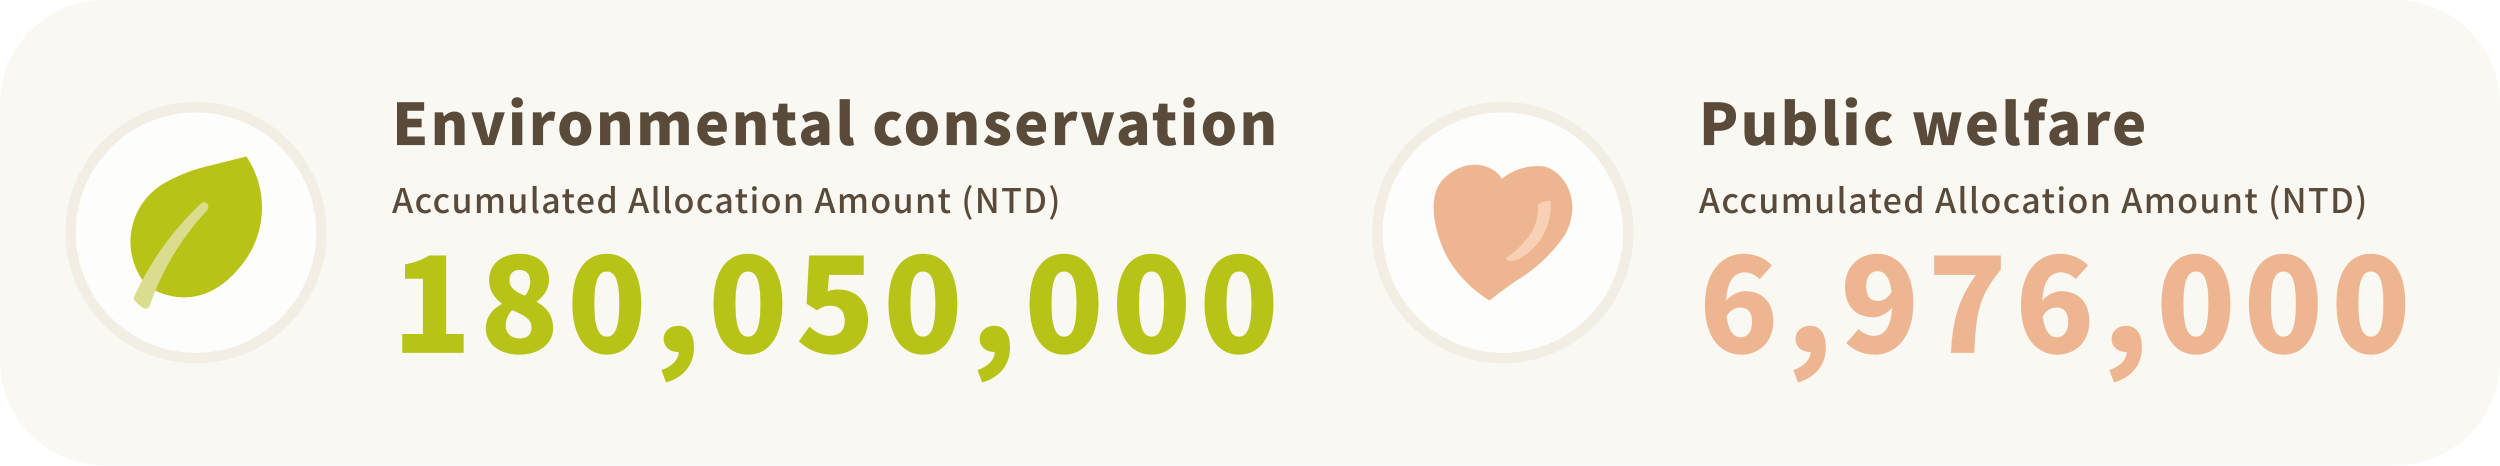
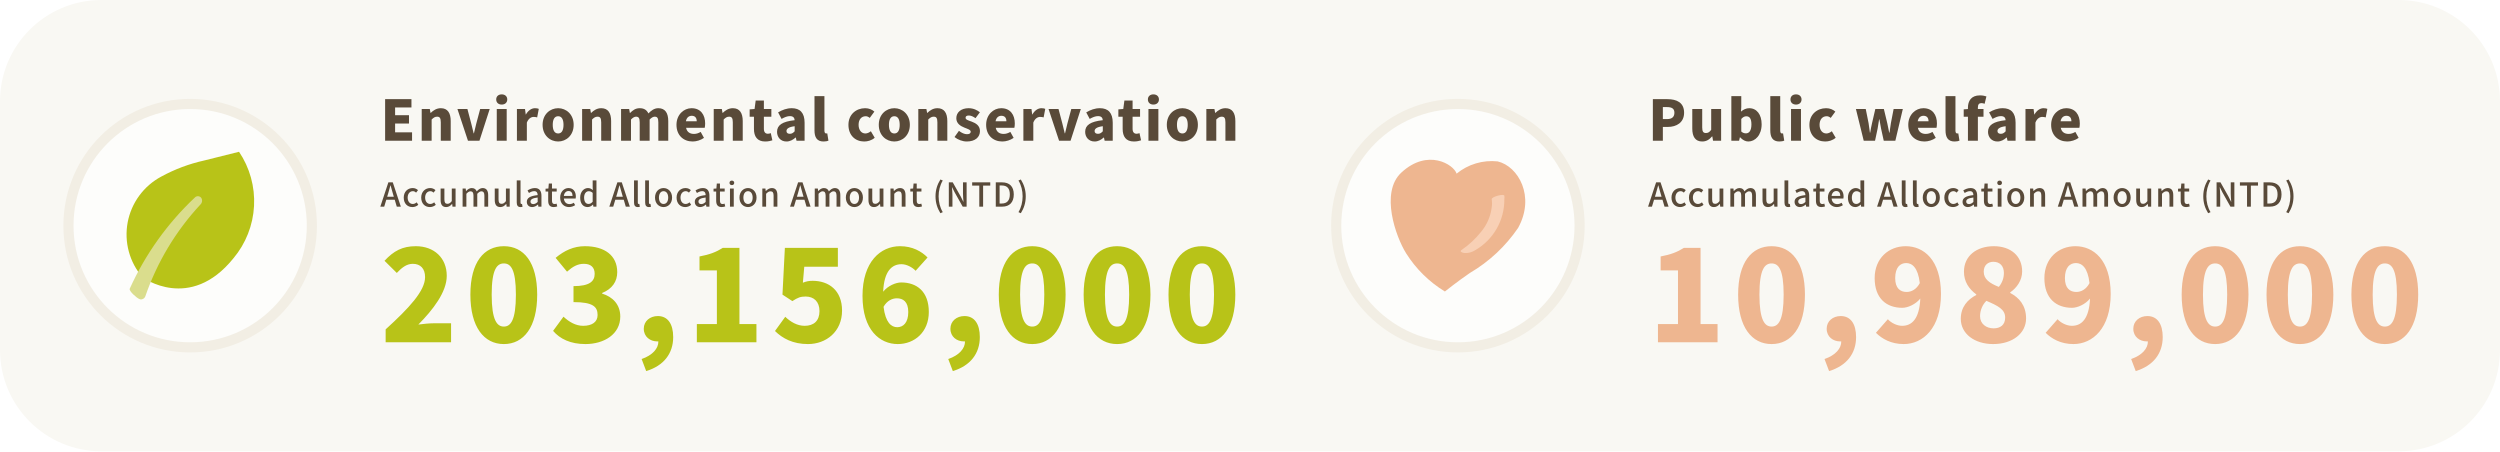
- <svg xmlns="http://www.w3.org/2000/svg" width="1913" height="356" viewBox="0 0 1913 356" fill="none">
-   <rect width="1913" height="356" rx="80" fill="#F9F8F3" />
+ <svg xmlns="http://www.w3.org/2000/svg" width="1972" height="356" viewBox="0 0 1972 356" fill="none">
+   <rect width="1972" height="356" rx="80" fill="#F9F8F3" />
  <rect x="54" y="82" width="192" height="192" rx="96" fill="#FDFDFB" />
  <rect x="54" y="82" width="192" height="192" rx="96" stroke="#F2EEE4" stroke-width="8" />
  <path d="M188.556 119.723L160.97 126.619C149.166 129.24 137.787 133.515 127.174 139.311C120.329 142.968 114.396 148.118 109.812 154.381C105.227 160.643 102.11 167.854 100.693 175.484C99.275 183.115 99.593 190.966 101.622 198.457C103.652 205.948 107.343 212.888 112.418 218.76C112.418 218.76 149.793 246.345 184.138 203.724C193.887 192.097 199.593 177.615 200.39 162.462C201.186 147.31 197.033 132.307 188.556 119.723Z" fill="#B8C318" />
  <path d="M112.265 236.001C112.796 235.833 113.287 235.545 113.693 235.163C114.099 234.781 114.408 234.312 114.609 233.792C123.848 206.944 138.602 182.325 157.921 161.517C158.652 160.881 159.146 160.017 159.322 159.065C159.497 158.113 159.34 157.131 158.884 156.277C158.626 155.877 158.289 155.539 157.887 155.284C157.486 155.028 157.032 154.861 156.561 154.795C156.089 154.73 155.609 154.766 155.153 154.903C154.697 155.04 154.278 155.273 153.92 155.587C132.166 176.022 114.643 200.532 102.338 227.724C101.51 229.517 107.99 235.174 109.921 235.863C110.278 236.058 110.674 236.17 111.08 236.193C111.485 236.217 111.888 236.152 112.265 236.001Z" fill="#DADD8D" />
  <path d="M303.784 111V78.22H324.552V84.776H311.66V90.848H322.616V97.448H311.66V104.4H325.036V111H303.784ZM332.643 111V85.964H339.023L339.595 89.088H339.727C341.795 87.064 344.347 85.348 347.735 85.348C353.191 85.348 355.523 89.264 355.523 95.512V111H347.691V96.48C347.691 93.004 346.767 92.036 344.787 92.036C343.027 92.036 341.971 92.828 340.475 94.28V111H332.643ZM369.128 111L360.812 85.964H368.688L371.724 97.492C372.384 99.956 372.956 102.552 373.616 105.192H373.836C374.452 102.552 375.068 99.956 375.684 97.492L378.764 85.964H386.288L378.192 111H369.128ZM391.85 111V85.964H399.682V111H391.85ZM395.766 82.488C393.126 82.488 391.41 80.904 391.41 78.44C391.41 76.02 393.126 74.436 395.766 74.436C398.362 74.436 400.122 76.02 400.122 78.44C400.122 80.904 398.362 82.488 395.766 82.488ZM407.747 111V85.964H414.127L414.699 90.32H414.831C416.679 86.976 419.451 85.348 421.959 85.348C423.455 85.348 424.291 85.568 424.995 85.876L423.719 92.608C422.795 92.388 422.047 92.212 420.947 92.212C419.099 92.212 416.855 93.4 415.579 96.7V111H407.747ZM440.27 111.616C433.89 111.616 427.994 106.776 427.994 98.46C427.994 90.188 433.89 85.348 440.27 85.348C446.606 85.348 452.502 90.188 452.502 98.46C452.502 106.776 446.606 111.616 440.27 111.616ZM440.27 105.28C443.174 105.28 444.494 102.64 444.494 98.46C444.494 94.324 443.174 91.684 440.27 91.684C437.322 91.684 436.002 94.324 436.002 98.46C436.002 102.64 437.322 105.28 440.27 105.28ZM459.177 111V85.964H465.557L466.129 89.088H466.261C468.329 87.064 470.881 85.348 474.269 85.348C479.725 85.348 482.057 89.264 482.057 95.512V111H474.225V96.48C474.225 93.004 473.301 92.036 471.321 92.036C469.561 92.036 468.505 92.828 467.009 94.28V111H459.177ZM489.898 111V85.964H496.278L496.85 89.132H496.982C499.05 87.064 501.206 85.348 504.594 85.348C508.07 85.348 510.182 86.8 511.458 89.484C513.614 87.284 515.946 85.348 519.29 85.348C524.746 85.348 527.122 89.264 527.122 95.512V111H519.29V96.48C519.29 93.004 518.41 92.036 516.43 92.036C515.286 92.036 513.922 92.74 512.426 94.28V111H504.594V96.48C504.594 93.004 503.67 92.036 501.69 92.036C500.546 92.036 499.182 92.74 497.73 94.28V111H489.898ZM546.366 111.616C539.15 111.616 533.606 106.776 533.606 98.46C533.606 90.364 539.458 85.348 545.486 85.348C552.702 85.348 556.222 90.584 556.222 97.404C556.222 98.812 556.046 100.176 555.87 100.792H541.174C541.878 104.224 544.254 105.632 547.422 105.632C549.226 105.632 550.898 105.104 552.702 104.048L555.298 108.756C552.702 110.604 549.27 111.616 546.366 111.616ZM541.042 95.644H549.578C549.578 93.18 548.478 91.332 545.618 91.332C543.462 91.332 541.57 92.696 541.042 95.644ZM562.985 111V85.964H569.365L569.937 89.088H570.069C572.137 87.064 574.689 85.348 578.077 85.348C583.533 85.348 585.865 89.264 585.865 95.512V111H578.033V96.48C578.033 93.004 577.109 92.036 575.129 92.036C573.369 92.036 572.313 92.828 570.817 94.28V111H562.985ZM603.562 111.616C597.27 111.616 594.718 107.612 594.718 101.716V92.08H591.33V86.272L595.202 85.964L596.082 79.32H602.55V85.964H608.446V92.08H602.55V101.628C602.55 104.4 603.87 105.5 605.718 105.5C606.51 105.5 607.39 105.236 608.006 105.016L609.238 110.692C607.918 111.088 606.114 111.616 603.562 111.616ZM620.364 111.616C615.744 111.616 612.928 108.184 612.928 104.004C612.928 98.724 617.064 95.864 626.832 94.808C626.656 92.784 625.6 91.596 623.048 91.596C621.068 91.596 619 92.388 616.492 93.796L613.764 88.648C617.064 86.668 620.628 85.348 624.544 85.348C631.012 85.348 634.664 88.956 634.664 96.788V111H628.284L627.756 108.492H627.536C625.468 110.34 623.136 111.616 620.364 111.616ZM623.048 105.544C624.632 105.544 625.688 104.796 626.832 103.564V99.56C621.948 100.176 620.364 101.628 620.364 103.388C620.364 104.84 621.42 105.544 623.048 105.544ZM649.6 111.616C644.232 111.616 642.472 108.096 642.472 102.86V75.844H650.304V103.124C650.304 104.796 651.052 105.28 651.668 105.28C651.932 105.28 652.108 105.28 652.548 105.192L653.472 110.956C652.636 111.308 651.36 111.616 649.6 111.616ZM681.7 111.616C674.66 111.616 669.248 106.776 669.248 98.46C669.248 90.188 675.408 85.348 682.404 85.348C685.44 85.348 687.816 86.404 689.708 88.032L686.056 93.004C684.912 92.08 683.944 91.684 682.888 91.684C679.412 91.684 677.256 94.324 677.256 98.46C677.256 102.64 679.544 105.28 682.58 105.28C684.164 105.28 685.66 104.532 686.936 103.52L689.972 108.668C687.508 110.824 684.34 111.616 681.7 111.616ZM705.456 111.616C699.076 111.616 693.18 106.776 693.18 98.46C693.18 90.188 699.076 85.348 705.456 85.348C711.792 85.348 717.688 90.188 717.688 98.46C717.688 106.776 711.792 111.616 705.456 111.616ZM705.456 105.28C708.36 105.28 709.68 102.64 709.68 98.46C709.68 94.324 708.36 91.684 705.456 91.684C702.508 91.684 701.188 94.324 701.188 98.46C701.188 102.64 702.508 105.28 705.456 105.28ZM724.363 111V85.964H730.743L731.315 89.088H731.447C733.515 87.064 736.067 85.348 739.455 85.348C744.911 85.348 747.243 89.264 747.243 95.512V111H739.411V96.48C739.411 93.004 738.487 92.036 736.507 92.036C734.747 92.036 733.691 92.828 732.195 94.28V111H724.363ZM762.564 111.616C759.308 111.616 755.48 110.208 752.928 108.096L756.404 103.212C758.692 104.928 760.76 105.852 762.74 105.852C764.808 105.852 765.688 105.104 765.688 103.872C765.688 102.376 763.268 101.672 760.716 100.66C757.724 99.472 754.336 97.448 754.336 93.268C754.336 88.56 758.164 85.348 764.016 85.348C767.932 85.348 770.836 86.932 772.948 88.56L769.472 93.224C767.668 91.948 765.908 91.112 764.28 91.112C762.476 91.112 761.64 91.728 761.64 92.916C761.64 94.412 763.796 94.984 766.392 95.908C769.516 97.096 772.992 98.9 772.992 103.432C772.992 108.052 769.384 111.616 762.564 111.616ZM790.626 111.616C783.41 111.616 777.866 106.776 777.866 98.46C777.866 90.364 783.718 85.348 789.746 85.348C796.962 85.348 800.482 90.584 800.482 97.404C800.482 98.812 800.306 100.176 800.13 100.792H785.434C786.138 104.224 788.514 105.632 791.682 105.632C793.486 105.632 795.158 105.104 796.962 104.048L799.558 108.756C796.962 110.604 793.53 111.616 790.626 111.616ZM785.302 95.644H793.838C793.838 93.18 792.738 91.332 789.878 91.332C787.722 91.332 785.83 92.696 785.302 95.644ZM807.245 111V85.964H813.625L814.197 90.32H814.329C816.177 86.976 818.949 85.348 821.457 85.348C822.953 85.348 823.789 85.568 824.493 85.876L823.217 92.608C822.293 92.388 821.545 92.212 820.445 92.212C818.597 92.212 816.353 93.4 815.077 96.7V111H807.245ZM835.394 111L827.078 85.964H834.954L837.99 97.492C838.65 99.956 839.222 102.552 839.882 105.192H840.102C840.718 102.552 841.334 99.956 841.95 97.492L845.03 85.964H852.554L844.458 111H835.394ZM863.421 111.616C858.801 111.616 855.985 108.184 855.985 104.004C855.985 98.724 860.121 95.864 869.889 94.808C869.713 92.784 868.657 91.596 866.105 91.596C864.125 91.596 862.057 92.388 859.549 93.796L856.821 88.648C860.121 86.668 863.685 85.348 867.601 85.348C874.069 85.348 877.721 88.956 877.721 96.788V111H871.341L870.813 108.492H870.593C868.525 110.34 866.193 111.616 863.421 111.616ZM866.105 105.544C867.689 105.544 868.745 104.796 869.889 103.564V99.56C865.005 100.176 863.421 101.628 863.421 103.388C863.421 104.84 864.477 105.544 866.105 105.544ZM894.396 111.616C888.104 111.616 885.552 107.612 885.552 101.716V92.08H882.164V86.272L886.036 85.964L886.916 79.32H893.384V85.964H899.28V92.08H893.384V101.628C893.384 104.4 894.704 105.5 896.552 105.5C897.344 105.5 898.224 105.236 898.84 105.016L900.072 110.692C898.752 111.088 896.948 111.616 894.396 111.616ZM905.894 111V85.964H913.726V111H905.894ZM909.81 82.488C907.17 82.488 905.454 80.904 905.454 78.44C905.454 76.02 907.17 74.436 909.81 74.436C912.406 74.436 914.166 76.02 914.166 78.44C914.166 80.904 912.406 82.488 909.81 82.488ZM932.659 111.616C926.279 111.616 920.383 106.776 920.383 98.46C920.383 90.188 926.279 85.348 932.659 85.348C938.995 85.348 944.891 90.188 944.891 98.46C944.891 106.776 938.995 111.616 932.659 111.616ZM932.659 105.28C935.563 105.28 936.883 102.64 936.883 98.46C936.883 94.324 935.563 91.684 932.659 91.684C929.711 91.684 928.391 94.324 928.391 98.46C928.391 102.64 929.711 105.28 932.659 105.28ZM951.566 111V85.964H957.946L958.518 89.088H958.65C960.718 87.064 963.27 85.348 966.658 85.348C972.114 85.348 974.446 89.264 974.446 95.512V111H966.614V96.48C966.614 93.004 965.69 92.036 963.71 92.036C961.95 92.036 960.894 92.828 959.398 94.28V111H951.566Z" fill="#594A39" />
  <path d="M306.188 152.6L305.408 155.174H310.634L309.88 152.6C309.23 150.52 308.658 148.388 308.086 146.23H307.956C307.41 148.414 306.812 150.52 306.188 152.6ZM300 163L306.344 143.838H309.828L316.172 163H312.974L311.362 157.54H304.706L303.068 163H300ZM325.3 163.338C321.426 163.338 318.462 160.608 318.462 155.85C318.462 151.092 321.764 148.336 325.534 148.336C327.354 148.336 328.68 149.064 329.72 149.974L328.238 151.924C327.458 151.222 326.652 150.806 325.69 150.806C323.272 150.806 321.556 152.834 321.556 155.85C321.556 158.892 323.22 160.894 325.586 160.894C326.782 160.894 327.848 160.322 328.706 159.594L329.954 161.57C328.628 162.74 326.938 163.338 325.3 163.338ZM339.086 163.338C335.212 163.338 332.248 160.608 332.248 155.85C332.248 151.092 335.55 148.336 339.32 148.336C341.14 148.336 342.466 149.064 343.506 149.974L342.024 151.924C341.244 151.222 340.438 150.806 339.476 150.806C337.058 150.806 335.342 152.834 335.342 155.85C335.342 158.892 337.006 160.894 339.372 160.894C340.568 160.894 341.634 160.322 342.492 159.594L343.74 161.57C342.414 162.74 340.724 163.338 339.086 163.338ZM351.946 163.338C348.878 163.338 347.552 161.336 347.552 157.696V148.7H350.542V157.332C350.542 159.776 351.244 160.764 352.934 160.764C354.26 160.764 355.17 160.14 356.366 158.632V148.7H359.356V163H356.912L356.678 160.842H356.6C355.3 162.35 353.896 163.338 351.946 163.338ZM364.897 163V148.7H367.341L367.575 150.702H367.653C368.875 149.402 370.305 148.336 372.073 148.336C374.205 148.336 375.401 149.324 376.025 150.962C377.429 149.454 378.885 148.336 380.679 148.336C383.669 148.336 385.073 150.364 385.073 154.004V163H382.083V154.368C382.083 151.898 381.303 150.91 379.691 150.91C378.703 150.91 377.663 151.56 376.467 152.86V163H373.477V154.368C373.477 151.898 372.723 150.91 371.085 150.91C370.123 150.91 369.057 151.56 367.887 152.86V163H364.897ZM394.651 163.338C391.583 163.338 390.257 161.336 390.257 157.696V148.7H393.247V157.332C393.247 159.776 393.949 160.764 395.639 160.764C396.965 160.764 397.875 160.14 399.071 158.632V148.7H402.061V163H399.617L399.383 160.842H399.305C398.005 162.35 396.601 163.338 394.651 163.338ZM410.566 163.338C408.408 163.338 407.602 161.96 407.602 159.646V142.278H410.592V159.802C410.592 160.608 410.93 160.894 411.294 160.894C411.424 160.894 411.528 160.894 411.788 160.842L412.178 163.104C411.814 163.234 411.32 163.338 410.566 163.338ZM419.766 163.338C417.296 163.338 415.554 161.726 415.554 159.204C415.554 156.136 418.154 154.55 424.108 153.9C424.082 152.236 423.484 150.78 421.378 150.78C419.87 150.78 418.466 151.456 417.244 152.236L416.126 150.208C417.608 149.272 419.61 148.336 421.898 148.336C425.46 148.336 427.098 150.598 427.098 154.394V163H424.654L424.42 161.362H424.316C423.016 162.48 421.482 163.338 419.766 163.338ZM420.676 160.972C421.924 160.972 422.938 160.374 424.108 159.308V155.798C419.87 156.292 418.44 157.384 418.44 158.996C418.44 160.4 419.402 160.972 420.676 160.972ZM436.759 163.338C433.535 163.338 432.417 161.336 432.417 158.32V151.092H430.337V148.856L432.573 148.7L432.911 144.748H435.407V148.7H439.125V151.092H435.407V158.346C435.407 160.062 436.005 160.946 437.487 160.946C437.981 160.946 438.605 160.79 439.021 160.608L439.567 162.818C438.761 163.078 437.799 163.338 436.759 163.338ZM448.82 163.338C444.946 163.338 441.852 160.582 441.852 155.85C441.852 151.222 445.05 148.336 448.378 148.336C452.174 148.336 454.228 151.066 454.228 155.096C454.228 155.694 454.15 156.266 454.072 156.63H444.79C445.024 159.36 446.74 160.998 449.21 160.998C450.484 160.998 451.576 160.608 452.616 159.932L453.656 161.83C452.33 162.714 450.692 163.338 448.82 163.338ZM444.764 154.55H451.628C451.628 152.106 450.51 150.676 448.43 150.676C446.636 150.676 445.05 152.054 444.764 154.55ZM463.547 163.338C459.959 163.338 457.645 160.608 457.645 155.85C457.645 151.222 460.583 148.336 463.781 148.336C465.419 148.336 466.459 148.96 467.629 149.948L467.499 147.582V142.278H470.489V163H468.045L467.811 161.388H467.707C466.641 162.48 465.159 163.338 463.547 163.338ZM464.249 160.868C465.445 160.868 466.459 160.322 467.499 159.126V152.132C466.433 151.17 465.419 150.832 464.353 150.832C462.351 150.832 460.739 152.73 460.739 155.824C460.739 159.074 462.013 160.868 464.249 160.868ZM486.83 152.6L486.05 155.174H491.276L490.522 152.6C489.872 150.52 489.3 148.388 488.728 146.23H488.598C488.052 148.414 487.454 150.52 486.83 152.6ZM480.642 163L486.986 143.838H490.47L496.814 163H493.616L492.004 157.54H485.348L483.71 163H480.642ZM503.082 163.338C500.924 163.338 500.118 161.96 500.118 159.646V142.278H503.108V159.802C503.108 160.608 503.446 160.894 503.81 160.894C503.94 160.894 504.044 160.894 504.304 160.842L504.694 163.104C504.33 163.234 503.836 163.338 503.082 163.338ZM511.866 163.338C509.708 163.338 508.902 161.96 508.902 159.646V142.278H511.892V159.802C511.892 160.608 512.23 160.894 512.594 160.894C512.724 160.894 512.828 160.894 513.088 160.842L513.478 163.104C513.114 163.234 512.62 163.338 511.866 163.338ZM523.406 163.338C519.87 163.338 516.672 160.608 516.672 155.85C516.672 151.092 519.87 148.336 523.406 148.336C526.942 148.336 530.14 151.092 530.14 155.85C530.14 160.608 526.942 163.338 523.406 163.338ZM523.406 160.894C525.668 160.894 527.072 158.892 527.072 155.85C527.072 152.834 525.668 150.806 523.406 150.806C521.17 150.806 519.766 152.834 519.766 155.85C519.766 158.892 521.17 160.894 523.406 160.894ZM540.521 163.338C536.647 163.338 533.683 160.608 533.683 155.85C533.683 151.092 536.985 148.336 540.755 148.336C542.575 148.336 543.901 149.064 544.941 149.974L543.459 151.924C542.679 151.222 541.873 150.806 540.911 150.806C538.493 150.806 536.777 152.834 536.777 155.85C536.777 158.892 538.441 160.894 540.807 160.894C542.003 160.894 543.069 160.322 543.927 159.594L545.175 161.57C543.849 162.74 542.159 163.338 540.521 163.338ZM552.269 163.338C549.799 163.338 548.057 161.726 548.057 159.204C548.057 156.136 550.657 154.55 556.611 153.9C556.585 152.236 555.987 150.78 553.881 150.78C552.373 150.78 550.969 151.456 549.747 152.236L548.629 150.208C550.111 149.272 552.113 148.336 554.401 148.336C557.963 148.336 559.601 150.598 559.601 154.394V163H557.157L556.923 161.362H556.819C555.519 162.48 553.985 163.338 552.269 163.338ZM553.179 160.972C554.427 160.972 555.441 160.374 556.611 159.308V155.798C552.373 156.292 550.943 157.384 550.943 158.996C550.943 160.4 551.905 160.972 553.179 160.972ZM569.263 163.338C566.039 163.338 564.921 161.336 564.921 158.32V151.092H562.841V148.856L565.077 148.7L565.415 144.748H567.911V148.7H571.629V151.092H567.911V158.346C567.911 160.062 568.509 160.946 569.991 160.946C570.485 160.946 571.109 160.79 571.525 160.608L572.071 162.818C571.265 163.078 570.303 163.338 569.263 163.338ZM575.801 163V148.7H578.791V163H575.801ZM577.283 146.022C576.191 146.022 575.437 145.32 575.437 144.228C575.437 143.162 576.191 142.46 577.283 142.46C578.375 142.46 579.155 143.162 579.155 144.228C579.155 145.32 578.375 146.022 577.283 146.022ZM590.026 163.338C586.49 163.338 583.292 160.608 583.292 155.85C583.292 151.092 586.49 148.336 590.026 148.336C593.562 148.336 596.76 151.092 596.76 155.85C596.76 160.608 593.562 163.338 590.026 163.338ZM590.026 160.894C592.288 160.894 593.692 158.892 593.692 155.85C593.692 152.834 592.288 150.806 590.026 150.806C587.79 150.806 586.386 152.834 586.386 155.85C586.386 158.892 587.79 160.894 590.026 160.894ZM601.317 163V148.7H603.761L603.995 150.676H604.073C605.399 149.402 606.855 148.336 608.805 148.336C611.847 148.336 613.199 150.364 613.199 154.004V163H610.209V154.368C610.209 151.898 609.481 150.91 607.791 150.91C606.465 150.91 605.555 151.586 604.307 152.86V163H601.317ZM629.387 152.6L628.607 155.174H633.833L633.079 152.6C632.429 150.52 631.857 148.388 631.285 146.23H631.155C630.609 148.414 630.011 150.52 629.387 152.6ZM623.199 163L629.543 143.838H633.027L639.371 163H636.173L634.561 157.54H627.905L626.267 163H623.199ZM642.675 163V148.7H645.119L645.353 150.702H645.431C646.653 149.402 648.083 148.336 649.851 148.336C651.983 148.336 653.179 149.324 653.803 150.962C655.207 149.454 656.663 148.336 658.457 148.336C661.447 148.336 662.851 150.364 662.851 154.004V163H659.861V154.368C659.861 151.898 659.081 150.91 657.469 150.91C656.481 150.91 655.441 151.56 654.245 152.86V163H651.255V154.368C651.255 151.898 650.501 150.91 648.863 150.91C647.901 150.91 646.835 151.56 645.665 152.86V163H642.675ZM673.937 163.338C670.401 163.338 667.203 160.608 667.203 155.85C667.203 151.092 670.401 148.336 673.937 148.336C677.473 148.336 680.671 151.092 680.671 155.85C680.671 160.608 677.473 163.338 673.937 163.338ZM673.937 160.894C676.199 160.894 677.603 158.892 677.603 155.85C677.603 152.834 676.199 150.806 673.937 150.806C671.701 150.806 670.297 152.834 670.297 155.85C670.297 158.892 671.701 160.894 673.937 160.894ZM689.44 163.338C686.372 163.338 685.046 161.336 685.046 157.696V148.7H688.036V157.332C688.036 159.776 688.738 160.764 690.428 160.764C691.754 160.764 692.664 160.14 693.86 158.632V148.7H696.85V163H694.406L694.172 160.842H694.094C692.794 162.35 691.39 163.338 689.44 163.338ZM702.391 163V148.7H704.835L705.069 150.676H705.147C706.473 149.402 707.929 148.336 709.879 148.336C712.921 148.336 714.273 150.364 714.273 154.004V163H711.283V154.368C711.283 151.898 710.555 150.91 708.865 150.91C707.539 150.91 706.629 151.586 705.381 152.86V163H702.391ZM724.465 163.338C721.241 163.338 720.123 161.336 720.123 158.32V151.092H718.043V148.856L720.279 148.7L720.617 144.748H723.113V148.7H726.831V151.092H723.113V158.346C723.113 160.062 723.711 160.946 725.193 160.946C725.687 160.946 726.311 160.79 726.727 160.608L727.273 162.818C726.467 163.078 725.505 163.338 724.465 163.338ZM741.784 168.174C739.366 164.222 737.936 160.036 737.936 154.862C737.936 149.74 739.366 145.502 741.784 141.576L743.656 142.382C741.42 146.126 740.38 150.52 740.38 154.862C740.38 159.23 741.42 163.624 743.656 167.342L741.784 168.174ZM748.426 163V143.838H751.52L757.864 155.096L759.866 159.152H759.996C759.84 157.176 759.606 154.862 759.606 152.782V143.838H762.466V163H759.372L753.028 151.716L751.026 147.712H750.896C751.052 149.688 751.286 151.898 751.286 153.978V163H748.426ZM772.46 163V146.386H766.844V143.838H781.118V146.386H775.476V163H772.46ZM785.469 163V143.838H790.435C796.311 143.838 799.665 147.114 799.665 153.354C799.665 159.568 796.311 163 790.591 163H785.469ZM788.485 160.53H790.227C794.335 160.53 796.545 158.112 796.545 153.354C796.545 148.57 794.335 146.308 790.227 146.308H788.485V160.53ZM805.235 168.174L803.363 167.342C805.599 163.624 806.639 159.23 806.639 154.862C806.639 150.52 805.599 146.126 803.363 142.382L805.235 141.576C807.679 145.502 809.109 149.74 809.109 154.862C809.109 160.036 807.679 164.222 805.235 168.174Z" fill="#594A39" />
-   <path d="M307.8 270V255.6H323.6V213.3H309.9V202.3C317.9 200.8 323.1 198.8 328.3 195.5H341.4V255.6H354.8V270H307.8ZM397.238 271.4C382.638 271.4 371.738 263.3 371.738 251.5C371.738 242.2 377.038 236.3 383.938 232.7V232.2C378.138 227.9 374.238 222.2 374.238 214.3C374.238 201.9 384.138 194.2 397.838 194.2C411.238 194.2 420.138 202 420.138 214.1C420.138 221.2 415.838 227.1 410.738 230.6V231.1C417.838 234.8 423.238 241 423.238 251.2C423.238 262.7 412.838 271.4 397.238 271.4ZM401.738 226.3C404.538 222.9 405.738 219.1 405.738 215.3C405.738 209.9 402.638 206.5 397.438 206.5C393.337 206.5 389.838 209 389.838 214.3C389.838 220.2 394.438 223.4 401.738 226.3ZM397.638 259C402.838 259 406.738 256.4 406.738 250.5C406.738 244 401.038 241.2 391.938 237.3C388.938 240.2 386.938 244.7 386.938 249.4C386.938 255.5 391.838 259 397.638 259ZM464.375 271.4C448.675 271.4 437.975 258 437.975 232.4C437.975 206.8 448.675 194.2 464.375 194.2C480.075 194.2 490.675 206.9 490.675 232.4C490.675 258 480.075 271.4 464.375 271.4ZM464.375 257.6C469.675 257.6 473.875 252.8 473.875 232.4C473.875 212.1 469.675 207.8 464.375 207.8C459.075 207.8 454.775 212.1 454.775 232.4C454.775 252.8 459.075 257.6 464.375 257.6ZM509.713 292.7L506.113 283.2C514.813 280.2 519.413 274.8 519.313 269.3H518.413C512.913 269.3 507.813 265.7 507.813 259.3C507.813 253.3 512.713 249.3 518.913 249.3C526.713 249.3 531.013 255.5 531.013 265.9C531.013 278.8 523.613 288.5 509.713 292.7ZM572.371 271.4C556.671 271.4 545.971 258 545.971 232.4C545.971 206.8 556.671 194.2 572.371 194.2C588.071 194.2 598.671 206.9 598.671 232.4C598.671 258 588.071 271.4 572.371 271.4ZM572.371 257.6C577.671 257.6 581.871 252.8 581.871 232.4C581.871 212.1 577.671 207.8 572.371 207.8C567.071 207.8 562.771 212.1 562.771 232.4C562.771 252.8 567.071 257.6 572.371 257.6ZM637.309 271.4C625.409 271.4 617.209 266.9 611.309 261.1L619.409 249.9C623.609 253.9 628.809 257 634.709 257C641.909 257 646.409 253.1 646.409 245.4C646.409 237.9 641.909 233.9 635.509 233.9C631.409 233.9 629.409 234.7 625.009 237.5L617.209 232.4L619.109 195.5H660.909V210.4H634.409L633.309 223C636.009 221.9 638.209 221.5 641.009 221.5C653.609 221.5 664.209 228.9 664.209 245C664.209 261.7 651.609 271.4 637.309 271.4ZM706.246 271.4C690.546 271.4 679.846 258 679.846 232.4C679.846 206.8 690.546 194.2 706.246 194.2C721.946 194.2 732.546 206.9 732.546 232.4C732.546 258 721.946 271.4 706.246 271.4ZM706.246 257.6C711.546 257.6 715.746 252.8 715.746 232.4C715.746 212.1 711.546 207.8 706.246 207.8C700.946 207.8 696.646 212.1 696.646 232.4C696.646 252.8 700.946 257.6 706.246 257.6ZM751.584 292.7L747.984 283.2C756.684 280.2 761.284 274.8 761.184 269.3H760.284C754.784 269.3 749.684 265.7 749.684 259.3C749.684 253.3 754.584 249.3 760.784 249.3C768.584 249.3 772.884 255.5 772.884 265.9C772.884 278.8 765.484 288.5 751.584 292.7ZM814.242 271.4C798.542 271.4 787.842 258 787.842 232.4C787.842 206.8 798.542 194.2 814.242 194.2C829.942 194.2 840.542 206.9 840.542 232.4C840.542 258 829.942 271.4 814.242 271.4ZM814.242 257.6C819.542 257.6 823.742 252.8 823.742 232.4C823.742 212.1 819.542 207.8 814.242 207.8C808.942 207.8 804.642 212.1 804.642 232.4C804.642 252.8 808.942 257.6 814.242 257.6ZM881.18 271.4C865.48 271.4 854.78 258 854.78 232.4C854.78 206.8 865.48 194.2 881.18 194.2C896.88 194.2 907.48 206.9 907.48 232.4C907.48 258 896.88 271.4 881.18 271.4ZM881.18 257.6C886.48 257.6 890.68 252.8 890.68 232.4C890.68 212.1 886.48 207.8 881.18 207.8C875.88 207.8 871.58 212.1 871.58 232.4C871.58 252.8 875.88 257.6 881.18 257.6ZM948.117 271.4C932.417 271.4 921.717 258 921.717 232.4C921.717 206.8 932.417 194.2 948.117 194.2C963.817 194.2 974.417 206.9 974.417 232.4C974.417 258 963.817 271.4 948.117 271.4ZM948.117 257.6C953.417 257.6 957.617 252.8 957.617 232.4C957.617 212.1 953.417 207.8 948.117 207.8C942.817 207.8 938.517 212.1 938.517 232.4C938.517 252.8 942.817 257.6 948.117 257.6Z" fill="#B8C318" />
+   <path d="M304.2 270V259.8C322.8 242.9 335.3 229.4 335.3 218.6C335.3 211.8 331.6 208.1 325.6 208.1C320.5 208.1 316.6 211.5 313 215.3L303.3 205.7C310.6 197.9 317.4 194.2 328 194.2C342.4 194.2 352.4 203.4 352.4 217.6C352.4 230.4 341.4 244.5 330 256C333.7 255.5 338.8 255 342.2 255H355.8V270H304.2ZM397.438 271.4C381.738 271.4 371.038 258 371.038 232.4C371.038 206.8 381.738 194.2 397.438 194.2C413.138 194.2 423.738 206.9 423.738 232.4C423.738 258 413.138 271.4 397.438 271.4ZM397.438 257.6C402.738 257.6 406.938 252.8 406.938 232.4C406.938 212.1 402.738 207.8 397.438 207.8C392.138 207.8 387.838 212.1 387.838 232.4C387.838 252.8 392.138 257.6 397.438 257.6ZM461.775 271.4C449.975 271.4 441.675 267.3 436.275 261L444.475 249.8C448.975 254 454.175 257 459.975 257C466.875 257 471.375 254.1 471.375 248.5C471.375 242.1 467.975 238.3 452.375 238.3V225.7C465.075 225.7 469.075 221.9 469.075 216C469.075 210.9 466.075 208.1 460.575 208.1C455.575 208.1 451.775 210.3 447.275 214.3L438.275 203.4C445.175 197.6 452.575 194.2 461.375 194.2C476.775 194.2 486.875 201.4 486.875 214.7C486.875 222.1 482.875 227.9 474.975 231.1V231.6C483.175 234.1 489.275 240.1 489.275 249.7C489.275 263.6 476.575 271.4 461.775 271.4ZM509.713 292.7L506.113 283.2C514.813 280.2 519.413 274.8 519.313 269.3H518.413C512.913 269.3 507.813 265.7 507.813 259.3C507.813 253.3 512.713 249.3 518.913 249.3C526.713 249.3 531.013 255.5 531.013 265.9C531.013 278.8 523.613 288.5 509.713 292.7ZM549.671 270V255.6H565.471V213.3H551.771V202.3C559.771 200.8 564.971 198.8 570.171 195.5H583.271V255.6H596.671V270H549.671ZM637.309 271.4C625.409 271.4 617.209 266.9 611.309 261.1L619.409 249.9C623.609 253.9 628.809 257 634.709 257C641.909 257 646.409 253.1 646.409 245.4C646.409 237.9 641.909 233.9 635.509 233.9C631.409 233.9 629.409 234.7 625.009 237.5L617.209 232.4L619.109 195.5H660.909V210.4H634.409L633.309 223C636.009 221.9 638.209 221.5 641.009 221.5C653.609 221.5 664.209 228.9 664.209 245C664.209 261.7 651.609 271.4 637.309 271.4ZM707.446 235.3C703.746 235.3 699.646 237.2 696.946 242C698.446 254.4 703.046 258.1 707.746 258.1C712.446 258.1 716.446 254.6 716.446 246.1C716.446 238 712.346 235.3 707.446 235.3ZM708.146 271.4C694.146 271.4 680.346 260.5 680.346 233.4C680.346 206.5 694.546 194.2 709.946 194.2C719.746 194.2 726.946 198.3 731.646 203.1L722.246 213.6C719.846 211 715.246 208.4 711.146 208.4C703.446 208.4 697.346 213.9 696.646 230.1C700.346 225.4 706.646 222.8 710.846 222.8C723.246 222.8 732.646 230 732.646 246.1C732.646 261.9 721.446 271.4 708.146 271.4ZM751.584 292.7L747.984 283.2C756.684 280.2 761.284 274.8 761.184 269.3H760.284C754.784 269.3 749.684 265.7 749.684 259.3C749.684 253.3 754.584 249.3 760.784 249.3C768.584 249.3 772.884 255.5 772.884 265.9C772.884 278.8 765.484 288.5 751.584 292.7ZM814.242 271.4C798.542 271.4 787.842 258 787.842 232.4C787.842 206.8 798.542 194.2 814.242 194.2C829.942 194.2 840.542 206.9 840.542 232.4C840.542 258 829.942 271.4 814.242 271.4ZM814.242 257.6C819.542 257.6 823.742 252.8 823.742 232.4C823.742 212.1 819.542 207.8 814.242 207.8C808.942 207.8 804.642 212.1 804.642 232.4C804.642 252.8 808.942 257.6 814.242 257.6ZM881.18 271.4C865.48 271.4 854.78 258 854.78 232.4C854.78 206.8 865.48 194.2 881.18 194.2C896.88 194.2 907.48 206.9 907.48 232.4C907.48 258 896.88 271.4 881.18 271.4ZM881.18 257.6C886.48 257.6 890.68 252.8 890.68 232.4C890.68 212.1 886.48 207.8 881.18 207.8C875.88 207.8 871.58 212.1 871.58 232.4C871.58 252.8 875.88 257.6 881.18 257.6ZM948.117 271.4C932.417 271.4 921.717 258 921.717 232.4C921.717 206.8 932.417 194.2 948.117 194.2C963.817 194.2 974.417 206.9 974.417 232.4C974.417 258 963.817 271.4 948.117 271.4ZM948.117 257.6C953.417 257.6 957.617 252.8 957.617 232.4C957.617 212.1 953.417 207.8 948.117 207.8C942.817 207.8 938.517 212.1 938.517 232.4C938.517 252.8 942.817 257.6 948.117 257.6Z" fill="#B8C318" />
  <rect x="1054" y="82" width="192" height="192" rx="96" fill="#FDFDFB" />
  <rect x="1054" y="82" width="192" height="192" rx="96" stroke="#F2EEE4" stroke-width="8" />
  <path d="M1139.72 229.933C1127.31 222.372 1116.83 212.029 1109.1 199.724C1101.1 186.896 1088.41 151.864 1105.38 136.139C1126.2 116.829 1146.76 129.795 1148.96 136.968C1153.46 133.287 1158.63 130.537 1164.2 128.879C1169.76 127.221 1175.6 126.686 1181.37 127.31C1197.65 131.172 1211.17 154.897 1197.52 179.724C1187.62 194.265 1174.62 206.422 1159.44 215.312C1149.93 221.794 1139.72 229.933 1139.72 229.933Z" fill="#EEB690" />
  <path d="M1176.56 156.551C1177.04 159.103 1177.04 161.724 1176.56 164.276C1175.58 171.199 1172.66 177.701 1168.14 183.033C1163.91 188.316 1158.94 192.962 1153.38 196.826C1153.38 196.826 1152 197.655 1152.14 198.206C1152.28 198.758 1153.66 199.446 1155.31 199.584C1158.24 199.745 1161.14 198.973 1163.59 197.378C1170.63 193.348 1176.47 187.522 1180.52 180.494C1184.56 173.466 1186.67 165.489 1186.63 157.379C1186.76 156.419 1186.76 155.444 1186.63 154.483C1186.63 152.414 1176 155.31 1176.69 157.241L1176.56 156.551Z" fill="#F8D0B5" />
  <path d="M1303.78 111V78.22H1315.31C1322.48 78.22 1328.42 80.816 1328.42 88.912C1328.42 96.7 1322.44 100.132 1315.49 100.132H1311.66V111H1303.78ZM1311.66 93.928H1315.09C1318.92 93.928 1320.77 92.124 1320.77 88.912C1320.77 85.612 1318.66 84.468 1314.87 84.468H1311.66V93.928ZM1342.7 111.616C1337.2 111.616 1334.87 107.7 1334.87 101.452V85.964H1342.7V100.484C1342.7 103.916 1343.63 104.928 1345.61 104.928C1347.37 104.928 1348.47 104.224 1349.79 102.376V85.964H1357.62V111H1351.24L1350.67 107.568H1350.49C1348.42 110.032 1346.09 111.616 1342.7 111.616ZM1379.06 111.616C1376.86 111.616 1374.57 110.472 1372.64 108.316H1372.42L1371.8 111H1365.68V75.844H1373.52V84.292L1373.3 88.032C1375.14 86.36 1377.48 85.348 1379.76 85.348C1385.75 85.348 1389.58 90.364 1389.58 98.02C1389.58 106.688 1384.43 111.616 1379.06 111.616ZM1377.21 105.192C1379.59 105.192 1381.52 103.212 1381.52 98.196C1381.52 93.796 1380.25 91.728 1377.48 91.728C1376.02 91.728 1374.84 92.388 1373.52 93.84V103.74C1374.7 104.84 1376.02 105.192 1377.21 105.192ZM1403.53 111.616C1398.17 111.616 1396.41 108.096 1396.41 102.86V75.844H1404.24V103.124C1404.24 104.796 1404.99 105.28 1405.6 105.28C1405.87 105.28 1406.04 105.28 1406.48 105.192L1407.41 110.956C1406.57 111.308 1405.29 111.616 1403.53 111.616ZM1412.77 111V85.964H1420.61V111H1412.77ZM1416.69 82.488C1414.05 82.488 1412.33 80.904 1412.33 78.44C1412.33 76.02 1414.05 74.436 1416.69 74.436C1419.29 74.436 1421.05 76.02 1421.05 78.44C1421.05 80.904 1419.29 82.488 1416.69 82.488ZM1439.72 111.616C1432.68 111.616 1427.26 106.776 1427.26 98.46C1427.26 90.188 1433.42 85.348 1440.42 85.348C1443.46 85.348 1445.83 86.404 1447.72 88.032L1444.07 93.004C1442.93 92.08 1441.96 91.684 1440.9 91.684C1437.43 91.684 1435.27 94.324 1435.27 98.46C1435.27 102.64 1437.56 105.28 1440.6 105.28C1442.18 105.28 1443.68 104.532 1444.95 103.52L1447.99 108.668C1445.52 110.824 1442.36 111.616 1439.72 111.616ZM1470.1 111L1463.94 85.964H1471.69L1473.93 97.14C1474.33 99.648 1474.59 102.112 1474.99 104.664H1475.21C1475.65 102.112 1476.04 99.604 1476.66 97.14L1479.25 85.964H1485.99L1488.67 97.14C1489.24 99.648 1489.68 102.112 1490.21 104.664H1490.43C1490.83 102.112 1491.09 99.648 1491.53 97.14L1493.69 85.964H1500.95L1495.05 111H1485.9L1483.79 101.452C1483.3 99.12 1482.91 96.832 1482.47 94.104H1482.25C1481.85 96.832 1481.5 99.12 1481.06 101.452L1479.03 111H1470.1ZM1518.01 111.616C1510.79 111.616 1505.25 106.776 1505.25 98.46C1505.25 90.364 1511.1 85.348 1517.13 85.348C1524.34 85.348 1527.86 90.584 1527.86 97.404C1527.86 98.812 1527.69 100.176 1527.51 100.792H1512.81C1513.52 104.224 1515.89 105.632 1519.06 105.632C1520.87 105.632 1522.54 105.104 1524.34 104.048L1526.94 108.756C1524.34 110.604 1520.91 111.616 1518.01 111.616ZM1512.68 95.644H1521.22C1521.22 93.18 1520.12 91.332 1517.26 91.332C1515.1 91.332 1513.21 92.696 1512.68 95.644ZM1541.75 111.616C1536.39 111.616 1534.63 108.096 1534.63 102.86V75.844H1542.46V103.124C1542.46 104.796 1543.21 105.28 1543.82 105.28C1544.09 105.28 1544.26 105.28 1544.7 105.192L1545.63 110.956C1544.79 111.308 1543.51 111.616 1541.75 111.616ZM1552.31 111V92.08H1548.97V86.272L1552.31 86.008V84.996C1552.31 79.716 1554.82 75.228 1561.77 75.228C1563.97 75.228 1565.78 75.668 1566.88 76.064L1565.47 81.872C1564.68 81.52 1563.75 81.344 1562.92 81.344C1561.2 81.344 1560.15 82.268 1560.15 84.776V85.964H1564.59V92.08H1560.15V111H1552.31ZM1575.59 111.616C1570.97 111.616 1568.15 108.184 1568.15 104.004C1568.15 98.724 1572.29 95.864 1582.06 94.808C1581.88 92.784 1580.83 91.596 1578.27 91.596C1576.29 91.596 1574.23 92.388 1571.72 93.796L1568.99 88.648C1572.29 86.668 1575.85 85.348 1579.77 85.348C1586.24 85.348 1589.89 88.956 1589.89 96.788V111H1583.51L1582.98 108.492H1582.76C1580.69 110.34 1578.36 111.616 1575.59 111.616ZM1578.27 105.544C1579.86 105.544 1580.91 104.796 1582.06 103.564V99.56C1577.17 100.176 1575.59 101.628 1575.59 103.388C1575.59 104.84 1576.65 105.544 1578.27 105.544ZM1597.7 111V85.964H1604.08L1604.65 90.32H1604.78C1606.63 86.976 1609.4 85.348 1611.91 85.348C1613.41 85.348 1614.24 85.568 1614.95 85.876L1613.67 92.608C1612.75 92.388 1612 92.212 1610.9 92.212C1609.05 92.212 1606.81 93.4 1605.53 96.7V111H1597.7ZM1630.7 111.616C1623.49 111.616 1617.94 106.776 1617.94 98.46C1617.94 90.364 1623.8 85.348 1629.82 85.348C1637.04 85.348 1640.56 90.584 1640.56 97.404C1640.56 98.812 1640.38 100.176 1640.21 100.792H1625.51C1626.22 104.224 1628.59 105.632 1631.76 105.632C1633.56 105.632 1635.24 105.104 1637.04 104.048L1639.64 108.756C1637.04 110.604 1633.61 111.616 1630.7 111.616ZM1625.38 95.644H1633.92C1633.92 93.18 1632.82 91.332 1629.96 91.332C1627.8 91.332 1625.91 92.696 1625.38 95.644Z" fill="#594A39" />
  <path d="M1306.19 152.6L1305.41 155.174H1310.63L1309.88 152.6C1309.23 150.52 1308.66 148.388 1308.09 146.23H1307.96C1307.41 148.414 1306.81 150.52 1306.19 152.6ZM1300 163L1306.34 143.838H1309.83L1316.17 163H1312.97L1311.36 157.54H1304.71L1303.07 163H1300ZM1325.3 163.338C1321.43 163.338 1318.46 160.608 1318.46 155.85C1318.46 151.092 1321.76 148.336 1325.53 148.336C1327.35 148.336 1328.68 149.064 1329.72 149.974L1328.24 151.924C1327.46 151.222 1326.65 150.806 1325.69 150.806C1323.27 150.806 1321.56 152.834 1321.56 155.85C1321.56 158.892 1323.22 160.894 1325.59 160.894C1326.78 160.894 1327.85 160.322 1328.71 159.594L1329.95 161.57C1328.63 162.74 1326.94 163.338 1325.3 163.338ZM1339.09 163.338C1335.21 163.338 1332.25 160.608 1332.25 155.85C1332.25 151.092 1335.55 148.336 1339.32 148.336C1341.14 148.336 1342.47 149.064 1343.51 149.974L1342.02 151.924C1341.24 151.222 1340.44 150.806 1339.48 150.806C1337.06 150.806 1335.34 152.834 1335.34 155.85C1335.34 158.892 1337.01 160.894 1339.37 160.894C1340.57 160.894 1341.63 160.322 1342.49 159.594L1343.74 161.57C1342.41 162.74 1340.72 163.338 1339.09 163.338ZM1351.95 163.338C1348.88 163.338 1347.55 161.336 1347.55 157.696V148.7H1350.54V157.332C1350.54 159.776 1351.24 160.764 1352.93 160.764C1354.26 160.764 1355.17 160.14 1356.37 158.632V148.7H1359.36V163H1356.91L1356.68 160.842H1356.6C1355.3 162.35 1353.9 163.338 1351.95 163.338ZM1364.9 163V148.7H1367.34L1367.57 150.702H1367.65C1368.87 149.402 1370.3 148.336 1372.07 148.336C1374.2 148.336 1375.4 149.324 1376.02 150.962C1377.43 149.454 1378.88 148.336 1380.68 148.336C1383.67 148.336 1385.07 150.364 1385.07 154.004V163H1382.08V154.368C1382.08 151.898 1381.3 150.91 1379.69 150.91C1378.7 150.91 1377.66 151.56 1376.47 152.86V163H1373.48V154.368C1373.48 151.898 1372.72 150.91 1371.08 150.91C1370.12 150.91 1369.06 151.56 1367.89 152.86V163H1364.9ZM1394.65 163.338C1391.58 163.338 1390.26 161.336 1390.26 157.696V148.7H1393.25V157.332C1393.25 159.776 1393.95 160.764 1395.64 160.764C1396.96 160.764 1397.87 160.14 1399.07 158.632V148.7H1402.06V163H1399.62L1399.38 160.842H1399.3C1398 162.35 1396.6 163.338 1394.65 163.338ZM1410.57 163.338C1408.41 163.338 1407.6 161.96 1407.6 159.646V142.278H1410.59V159.802C1410.59 160.608 1410.93 160.894 1411.29 160.894C1411.42 160.894 1411.53 160.894 1411.79 160.842L1412.18 163.104C1411.81 163.234 1411.32 163.338 1410.57 163.338ZM1419.77 163.338C1417.3 163.338 1415.55 161.726 1415.55 159.204C1415.55 156.136 1418.15 154.55 1424.11 153.9C1424.08 152.236 1423.48 150.78 1421.38 150.78C1419.87 150.78 1418.47 151.456 1417.24 152.236L1416.13 150.208C1417.61 149.272 1419.61 148.336 1421.9 148.336C1425.46 148.336 1427.1 150.598 1427.1 154.394V163H1424.65L1424.42 161.362H1424.32C1423.02 162.48 1421.48 163.338 1419.77 163.338ZM1420.68 160.972C1421.92 160.972 1422.94 160.374 1424.11 159.308V155.798C1419.87 156.292 1418.44 157.384 1418.44 158.996C1418.44 160.4 1419.4 160.972 1420.68 160.972ZM1436.76 163.338C1433.54 163.338 1432.42 161.336 1432.42 158.32V151.092H1430.34V148.856L1432.57 148.7L1432.91 144.748H1435.41V148.7H1439.13V151.092H1435.41V158.346C1435.41 160.062 1436.01 160.946 1437.49 160.946C1437.98 160.946 1438.61 160.79 1439.02 160.608L1439.57 162.818C1438.76 163.078 1437.8 163.338 1436.76 163.338ZM1448.82 163.338C1444.95 163.338 1441.85 160.582 1441.85 155.85C1441.85 151.222 1445.05 148.336 1448.38 148.336C1452.17 148.336 1454.23 151.066 1454.23 155.096C1454.23 155.694 1454.15 156.266 1454.07 156.63H1444.79C1445.02 159.36 1446.74 160.998 1449.21 160.998C1450.48 160.998 1451.58 160.608 1452.62 159.932L1453.66 161.83C1452.33 162.714 1450.69 163.338 1448.82 163.338ZM1444.76 154.55H1451.63C1451.63 152.106 1450.51 150.676 1448.43 150.676C1446.64 150.676 1445.05 152.054 1444.76 154.55ZM1463.55 163.338C1459.96 163.338 1457.65 160.608 1457.65 155.85C1457.65 151.222 1460.58 148.336 1463.78 148.336C1465.42 148.336 1466.46 148.96 1467.63 149.948L1467.5 147.582V142.278H1470.49V163H1468.05L1467.81 161.388H1467.71C1466.64 162.48 1465.16 163.338 1463.55 163.338ZM1464.25 160.868C1465.45 160.868 1466.46 160.322 1467.5 159.126V152.132C1466.43 151.17 1465.42 150.832 1464.35 150.832C1462.35 150.832 1460.74 152.73 1460.74 155.824C1460.74 159.074 1462.01 160.868 1464.25 160.868ZM1486.83 152.6L1486.05 155.174H1491.28L1490.52 152.6C1489.87 150.52 1489.3 148.388 1488.73 146.23H1488.6C1488.05 148.414 1487.45 150.52 1486.83 152.6ZM1480.64 163L1486.99 143.838H1490.47L1496.81 163H1493.62L1492 157.54H1485.35L1483.71 163H1480.64ZM1503.08 163.338C1500.92 163.338 1500.12 161.96 1500.12 159.646V142.278H1503.11V159.802C1503.11 160.608 1503.45 160.894 1503.81 160.894C1503.94 160.894 1504.04 160.894 1504.3 160.842L1504.69 163.104C1504.33 163.234 1503.84 163.338 1503.08 163.338ZM1511.87 163.338C1509.71 163.338 1508.9 161.96 1508.9 159.646V142.278H1511.89V159.802C1511.89 160.608 1512.23 160.894 1512.59 160.894C1512.72 160.894 1512.83 160.894 1513.09 160.842L1513.48 163.104C1513.11 163.234 1512.62 163.338 1511.87 163.338ZM1523.41 163.338C1519.87 163.338 1516.67 160.608 1516.67 155.85C1516.67 151.092 1519.87 148.336 1523.41 148.336C1526.94 148.336 1530.14 151.092 1530.14 155.85C1530.14 160.608 1526.94 163.338 1523.41 163.338ZM1523.41 160.894C1525.67 160.894 1527.07 158.892 1527.07 155.85C1527.07 152.834 1525.67 150.806 1523.41 150.806C1521.17 150.806 1519.77 152.834 1519.77 155.85C1519.77 158.892 1521.17 160.894 1523.41 160.894ZM1540.52 163.338C1536.65 163.338 1533.68 160.608 1533.68 155.85C1533.68 151.092 1536.98 148.336 1540.75 148.336C1542.57 148.336 1543.9 149.064 1544.94 149.974L1543.46 151.924C1542.68 151.222 1541.87 150.806 1540.91 150.806C1538.49 150.806 1536.78 152.834 1536.78 155.85C1536.78 158.892 1538.44 160.894 1540.81 160.894C1542 160.894 1543.07 160.322 1543.93 159.594L1545.17 161.57C1543.85 162.74 1542.16 163.338 1540.52 163.338ZM1552.27 163.338C1549.8 163.338 1548.06 161.726 1548.06 159.204C1548.06 156.136 1550.66 154.55 1556.61 153.9C1556.59 152.236 1555.99 150.78 1553.88 150.78C1552.37 150.78 1550.97 151.456 1549.75 152.236L1548.63 150.208C1550.11 149.272 1552.11 148.336 1554.4 148.336C1557.96 148.336 1559.6 150.598 1559.6 154.394V163H1557.16L1556.92 161.362H1556.82C1555.52 162.48 1553.99 163.338 1552.27 163.338ZM1553.18 160.972C1554.43 160.972 1555.44 160.374 1556.61 159.308V155.798C1552.37 156.292 1550.94 157.384 1550.94 158.996C1550.94 160.4 1551.91 160.972 1553.18 160.972ZM1569.26 163.338C1566.04 163.338 1564.92 161.336 1564.92 158.32V151.092H1562.84V148.856L1565.08 148.7L1565.41 144.748H1567.91V148.7H1571.63V151.092H1567.91V158.346C1567.91 160.062 1568.51 160.946 1569.99 160.946C1570.48 160.946 1571.11 160.79 1571.52 160.608L1572.07 162.818C1571.26 163.078 1570.3 163.338 1569.26 163.338ZM1575.8 163V148.7H1578.79V163H1575.8ZM1577.28 146.022C1576.19 146.022 1575.44 145.32 1575.44 144.228C1575.44 143.162 1576.19 142.46 1577.28 142.46C1578.38 142.46 1579.16 143.162 1579.16 144.228C1579.16 145.32 1578.38 146.022 1577.28 146.022ZM1590.03 163.338C1586.49 163.338 1583.29 160.608 1583.29 155.85C1583.29 151.092 1586.49 148.336 1590.03 148.336C1593.56 148.336 1596.76 151.092 1596.76 155.85C1596.76 160.608 1593.56 163.338 1590.03 163.338ZM1590.03 160.894C1592.29 160.894 1593.69 158.892 1593.69 155.85C1593.69 152.834 1592.29 150.806 1590.03 150.806C1587.79 150.806 1586.39 152.834 1586.39 155.85C1586.39 158.892 1587.79 160.894 1590.03 160.894ZM1601.32 163V148.7H1603.76L1603.99 150.676H1604.07C1605.4 149.402 1606.85 148.336 1608.8 148.336C1611.85 148.336 1613.2 150.364 1613.2 154.004V163H1610.21V154.368C1610.21 151.898 1609.48 150.91 1607.79 150.91C1606.46 150.91 1605.55 151.586 1604.31 152.86V163H1601.32ZM1629.39 152.6L1628.61 155.174H1633.83L1633.08 152.6C1632.43 150.52 1631.86 148.388 1631.29 146.23H1631.16C1630.61 148.414 1630.01 150.52 1629.39 152.6ZM1623.2 163L1629.54 143.838H1633.03L1639.37 163H1636.17L1634.56 157.54H1627.91L1626.27 163H1623.2ZM1642.68 163V148.7H1645.12L1645.35 150.702H1645.43C1646.65 149.402 1648.08 148.336 1649.85 148.336C1651.98 148.336 1653.18 149.324 1653.8 150.962C1655.21 149.454 1656.66 148.336 1658.46 148.336C1661.45 148.336 1662.85 150.364 1662.85 154.004V163H1659.86V154.368C1659.86 151.898 1659.08 150.91 1657.47 150.91C1656.48 150.91 1655.44 151.56 1654.25 152.86V163H1651.26V154.368C1651.26 151.898 1650.5 150.91 1648.86 150.91C1647.9 150.91 1646.84 151.56 1645.67 152.86V163H1642.68ZM1673.94 163.338C1670.4 163.338 1667.2 160.608 1667.2 155.85C1667.2 151.092 1670.4 148.336 1673.94 148.336C1677.47 148.336 1680.67 151.092 1680.67 155.85C1680.67 160.608 1677.47 163.338 1673.94 163.338ZM1673.94 160.894C1676.2 160.894 1677.6 158.892 1677.6 155.85C1677.6 152.834 1676.2 150.806 1673.94 150.806C1671.7 150.806 1670.3 152.834 1670.3 155.85C1670.3 158.892 1671.7 160.894 1673.94 160.894ZM1689.44 163.338C1686.37 163.338 1685.05 161.336 1685.05 157.696V148.7H1688.04V157.332C1688.04 159.776 1688.74 160.764 1690.43 160.764C1691.75 160.764 1692.66 160.14 1693.86 158.632V148.7H1696.85V163H1694.41L1694.17 160.842H1694.09C1692.79 162.35 1691.39 163.338 1689.44 163.338ZM1702.39 163V148.7H1704.83L1705.07 150.676H1705.15C1706.47 149.402 1707.93 148.336 1709.88 148.336C1712.92 148.336 1714.27 150.364 1714.27 154.004V163H1711.28V154.368C1711.28 151.898 1710.55 150.91 1708.86 150.91C1707.54 150.91 1706.63 151.586 1705.38 152.86V163H1702.39ZM1724.47 163.338C1721.24 163.338 1720.12 161.336 1720.12 158.32V151.092H1718.04V148.856L1720.28 148.7L1720.62 144.748H1723.11V148.7H1726.83V151.092H1723.11V158.346C1723.11 160.062 1723.71 160.946 1725.19 160.946C1725.69 160.946 1726.31 160.79 1726.73 160.608L1727.27 162.818C1726.47 163.078 1725.51 163.338 1724.47 163.338ZM1741.78 168.174C1739.37 164.222 1737.94 160.036 1737.94 154.862C1737.94 149.74 1739.37 145.502 1741.78 141.576L1743.66 142.382C1741.42 146.126 1740.38 150.52 1740.38 154.862C1740.38 159.23 1741.42 163.624 1743.66 167.342L1741.78 168.174ZM1748.43 163V143.838H1751.52L1757.86 155.096L1759.87 159.152H1760C1759.84 157.176 1759.61 154.862 1759.61 152.782V143.838H1762.47V163H1759.37L1753.03 151.716L1751.03 147.712H1750.9C1751.05 149.688 1751.29 151.898 1751.29 153.978V163H1748.43ZM1772.46 163V146.386H1766.84V143.838H1781.12V146.386H1775.48V163H1772.46ZM1785.47 163V143.838H1790.43C1796.31 143.838 1799.66 147.114 1799.66 153.354C1799.66 159.568 1796.31 163 1790.59 163H1785.47ZM1788.48 160.53H1790.23C1794.33 160.53 1796.54 158.112 1796.54 153.354C1796.54 148.57 1794.33 146.308 1790.23 146.308H1788.48V160.53ZM1805.23 168.174L1803.36 167.342C1805.6 163.624 1806.64 159.23 1806.64 154.862C1806.64 150.52 1805.6 146.126 1803.36 142.382L1805.23 141.576C1807.68 145.502 1809.11 149.74 1809.11 154.862C1809.11 160.036 1807.68 164.222 1805.23 168.174Z" fill="#594A39" />
-   <path d="M1331.7 235.3C1328 235.3 1323.9 237.2 1321.2 242C1322.7 254.4 1327.3 258.1 1332 258.1C1336.7 258.1 1340.7 254.6 1340.7 246.1C1340.7 238 1336.6 235.3 1331.7 235.3ZM1332.4 271.4C1318.4 271.4 1304.6 260.5 1304.6 233.4C1304.6 206.5 1318.8 194.2 1334.2 194.2C1344 194.2 1351.2 198.3 1355.9 203.1L1346.5 213.6C1344.1 211 1339.5 208.4 1335.4 208.4C1327.7 208.4 1321.6 213.9 1320.9 230.1C1324.6 225.4 1330.9 222.8 1335.1 222.8C1347.5 222.8 1356.9 230 1356.9 246.1C1356.9 261.9 1345.7 271.4 1332.4 271.4ZM1375.84 292.7L1372.24 283.2C1380.94 280.2 1385.54 274.8 1385.44 269.3H1384.54C1379.04 269.3 1373.94 265.7 1373.94 259.3C1373.94 253.3 1378.84 249.3 1385.04 249.3C1392.84 249.3 1397.14 255.5 1397.14 265.9C1397.14 278.8 1389.74 288.5 1375.84 292.7ZM1428 219.4C1428 227.4 1432 230.3 1437 230.3C1440.7 230.3 1444.8 228.3 1447.4 223.3C1446 211 1441.3 207.5 1436.7 207.5C1432 207.5 1428 210.8 1428 219.4ZM1434.7 271.4C1424.7 271.4 1417.5 267.2 1412.8 262.5L1422.2 251.8C1424.7 254.6 1429.3 257 1433.5 257C1441.1 257 1447.1 251.6 1447.8 235.5C1444.1 240.1 1437.9 242.8 1433.6 242.8C1421.1 242.8 1411.8 235.4 1411.8 219.4C1411.8 203.6 1423 194.2 1436.3 194.2C1450.4 194.2 1464.1 204.9 1464.1 231.9C1464.1 258.9 1449.9 271.4 1434.7 271.4ZM1492.83 270C1494.23 245.5 1498.03 229.8 1512.03 210.4H1480.03V195.5H1531.03V206.4C1513.83 226.8 1512.03 240.9 1510.73 270H1492.83ZM1573.57 235.3C1569.87 235.3 1565.77 237.2 1563.07 242C1564.57 254.4 1569.17 258.1 1573.87 258.1C1578.57 258.1 1582.57 254.6 1582.57 246.1C1582.57 238 1578.47 235.3 1573.57 235.3ZM1574.27 271.4C1560.27 271.4 1546.47 260.5 1546.47 233.4C1546.47 206.5 1560.67 194.2 1576.07 194.2C1585.87 194.2 1593.07 198.3 1597.77 203.1L1588.37 213.6C1585.97 211 1581.37 208.4 1577.27 208.4C1569.57 208.4 1563.47 213.9 1562.77 230.1C1566.47 225.4 1572.77 222.8 1576.97 222.8C1589.37 222.8 1598.77 230 1598.77 246.1C1598.77 261.9 1587.57 271.4 1574.27 271.4ZM1617.71 292.7L1614.11 283.2C1622.81 280.2 1627.41 274.8 1627.31 269.3H1626.41C1620.91 269.3 1615.81 265.7 1615.81 259.3C1615.81 253.3 1620.71 249.3 1626.91 249.3C1634.71 249.3 1639.01 255.5 1639.01 265.9C1639.01 278.8 1631.61 288.5 1617.71 292.7ZM1680.37 271.4C1664.67 271.4 1653.97 258 1653.97 232.4C1653.97 206.8 1664.67 194.2 1680.37 194.2C1696.07 194.2 1706.67 206.9 1706.67 232.4C1706.67 258 1696.07 271.4 1680.37 271.4ZM1680.37 257.6C1685.67 257.6 1689.87 252.8 1689.87 232.4C1689.87 212.1 1685.67 207.8 1680.37 207.8C1675.07 207.8 1670.77 212.1 1670.77 232.4C1670.77 252.8 1675.07 257.6 1680.37 257.6ZM1747.3 271.4C1731.6 271.4 1720.9 258 1720.9 232.4C1720.9 206.8 1731.6 194.2 1747.3 194.2C1763 194.2 1773.6 206.9 1773.6 232.4C1773.6 258 1763 271.4 1747.3 271.4ZM1747.3 257.6C1752.6 257.6 1756.8 252.8 1756.8 232.4C1756.8 212.1 1752.6 207.8 1747.3 207.8C1742 207.8 1737.7 212.1 1737.7 232.4C1737.7 252.8 1742 257.6 1747.3 257.6ZM1814.24 271.4C1798.54 271.4 1787.84 258 1787.84 232.4C1787.84 206.8 1798.54 194.2 1814.24 194.2C1829.94 194.2 1840.54 206.9 1840.54 232.4C1840.54 258 1829.94 271.4 1814.24 271.4ZM1814.24 257.6C1819.54 257.6 1823.74 252.8 1823.74 232.4C1823.74 212.1 1819.54 207.8 1814.24 207.8C1808.94 207.8 1804.64 212.1 1804.64 232.4C1804.64 252.8 1808.94 257.6 1814.24 257.6Z" fill="#EEB690" />
+   <path d="M1307.8 270V255.6H1323.6V213.3H1309.9V202.3C1317.9 200.8 1323.1 198.8 1328.3 195.5H1341.4V255.6H1354.8V270H1307.8ZM1397.44 271.4C1381.74 271.4 1371.04 258 1371.04 232.4C1371.04 206.8 1381.74 194.2 1397.44 194.2C1413.14 194.2 1423.74 206.9 1423.74 232.4C1423.74 258 1413.14 271.4 1397.44 271.4ZM1397.44 257.6C1402.74 257.6 1406.94 252.8 1406.94 232.4C1406.94 212.1 1402.74 207.8 1397.44 207.8C1392.14 207.8 1387.84 212.1 1387.84 232.4C1387.84 252.8 1392.14 257.6 1397.44 257.6ZM1442.78 292.7L1439.18 283.2C1447.88 280.2 1452.48 274.8 1452.38 269.3H1451.48C1445.98 269.3 1440.88 265.7 1440.88 259.3C1440.88 253.3 1445.78 249.3 1451.98 249.3C1459.78 249.3 1464.08 255.5 1464.08 265.9C1464.08 278.8 1456.68 288.5 1442.78 292.7ZM1494.93 219.4C1494.93 227.4 1498.93 230.3 1503.93 230.3C1507.63 230.3 1511.73 228.3 1514.33 223.3C1512.93 211 1508.23 207.5 1503.63 207.5C1498.93 207.5 1494.93 210.8 1494.93 219.4ZM1501.63 271.4C1491.63 271.4 1484.43 267.2 1479.73 262.5L1489.13 251.8C1491.63 254.6 1496.23 257 1500.43 257C1508.03 257 1514.03 251.6 1514.73 235.5C1511.03 240.1 1504.83 242.8 1500.53 242.8C1488.03 242.8 1478.73 235.4 1478.73 219.4C1478.73 203.6 1489.93 194.2 1503.23 194.2C1517.33 194.2 1531.03 204.9 1531.03 231.9C1531.03 258.9 1516.83 271.4 1501.63 271.4ZM1572.17 271.4C1557.57 271.4 1546.67 263.3 1546.67 251.5C1546.67 242.2 1551.97 236.3 1558.87 232.7V232.2C1553.07 227.9 1549.17 222.2 1549.17 214.3C1549.17 201.9 1559.07 194.2 1572.77 194.2C1586.17 194.2 1595.07 202 1595.07 214.1C1595.07 221.2 1590.77 227.1 1585.67 230.6V231.1C1592.77 234.8 1598.17 241 1598.17 251.2C1598.17 262.7 1587.77 271.4 1572.17 271.4ZM1576.67 226.3C1579.47 222.9 1580.67 219.1 1580.67 215.3C1580.67 209.9 1577.57 206.5 1572.37 206.5C1568.27 206.5 1564.77 209 1564.77 214.3C1564.77 220.2 1569.37 223.4 1576.67 226.3ZM1572.57 259C1577.77 259 1581.67 256.4 1581.67 250.5C1581.67 244 1575.97 241.2 1566.87 237.3C1563.87 240.2 1561.87 244.7 1561.87 249.4C1561.87 255.5 1566.77 259 1572.57 259ZM1628.81 219.4C1628.81 227.4 1632.81 230.3 1637.81 230.3C1641.51 230.3 1645.61 228.3 1648.21 223.3C1646.81 211 1642.11 207.5 1637.51 207.5C1632.81 207.5 1628.81 210.8 1628.81 219.4ZM1635.51 271.4C1625.51 271.4 1618.31 267.2 1613.61 262.5L1623.01 251.8C1625.51 254.6 1630.11 257 1634.31 257C1641.91 257 1647.91 251.6 1648.61 235.5C1644.91 240.1 1638.71 242.8 1634.41 242.8C1621.91 242.8 1612.61 235.4 1612.61 219.4C1612.61 203.6 1623.81 194.2 1637.11 194.2C1651.21 194.2 1664.91 204.9 1664.91 231.9C1664.91 258.9 1650.71 271.4 1635.51 271.4ZM1684.65 292.7L1681.05 283.2C1689.75 280.2 1694.35 274.8 1694.25 269.3H1693.35C1687.85 269.3 1682.75 265.7 1682.75 259.3C1682.75 253.3 1687.65 249.3 1693.85 249.3C1701.65 249.3 1705.95 255.5 1705.95 265.9C1705.95 278.8 1698.55 288.5 1684.65 292.7ZM1747.3 271.4C1731.6 271.4 1720.9 258 1720.9 232.4C1720.9 206.8 1731.6 194.2 1747.3 194.2C1763 194.2 1773.6 206.9 1773.6 232.4C1773.6 258 1763 271.4 1747.3 271.4ZM1747.3 257.6C1752.6 257.6 1756.8 252.8 1756.8 232.4C1756.8 212.1 1752.6 207.8 1747.3 207.8C1742 207.8 1737.7 212.1 1737.7 232.4C1737.7 252.8 1742 257.6 1747.3 257.6ZM1814.24 271.4C1798.54 271.4 1787.84 258 1787.84 232.4C1787.84 206.8 1798.54 194.2 1814.24 194.2C1829.94 194.2 1840.54 206.9 1840.54 232.4C1840.54 258 1829.94 271.4 1814.24 271.4ZM1814.24 257.6C1819.54 257.6 1823.74 252.8 1823.74 232.4C1823.74 212.1 1819.54 207.8 1814.24 207.8C1808.94 207.8 1804.64 212.1 1804.64 232.4C1804.64 252.8 1808.94 257.6 1814.24 257.6ZM1881.18 271.4C1865.48 271.4 1854.78 258 1854.78 232.4C1854.78 206.8 1865.48 194.2 1881.18 194.2C1896.88 194.2 1907.48 206.9 1907.48 232.4C1907.48 258 1896.88 271.4 1881.18 271.4ZM1881.18 257.6C1886.48 257.6 1890.68 252.8 1890.68 232.4C1890.68 212.1 1886.48 207.8 1881.18 207.8C1875.88 207.8 1871.58 212.1 1871.58 232.4C1871.58 252.8 1875.88 257.6 1881.18 257.6Z" fill="#EEB690" />
</svg>
